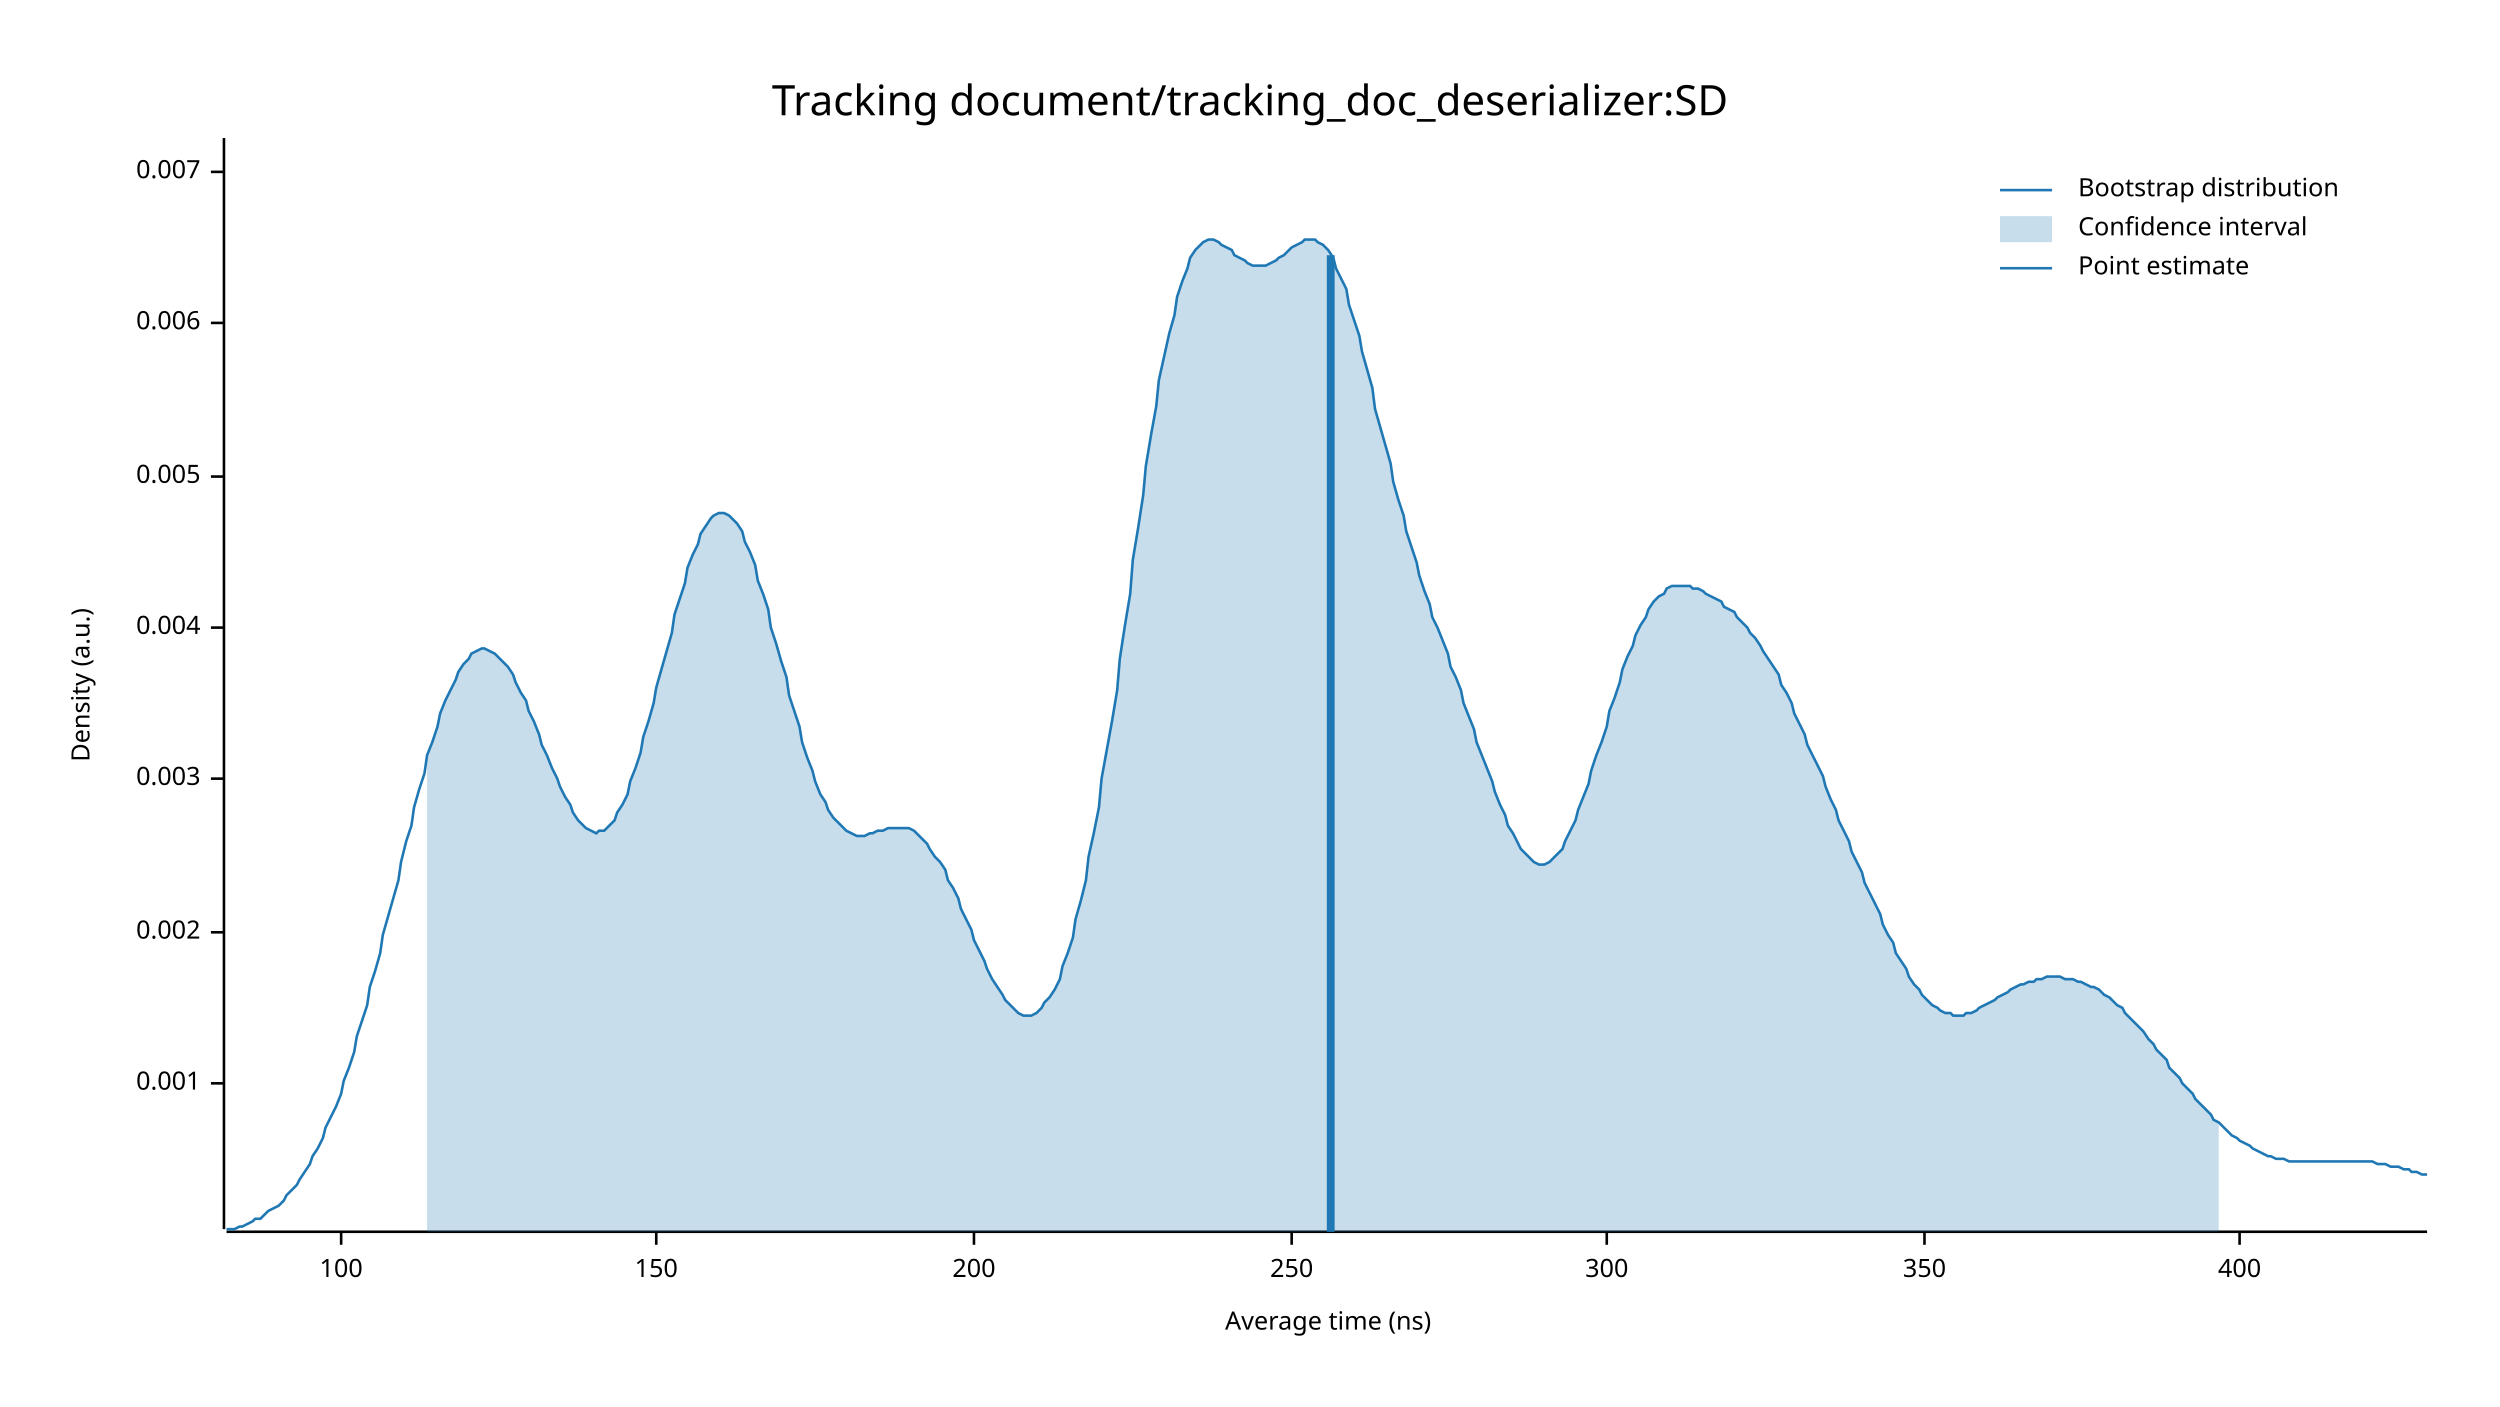
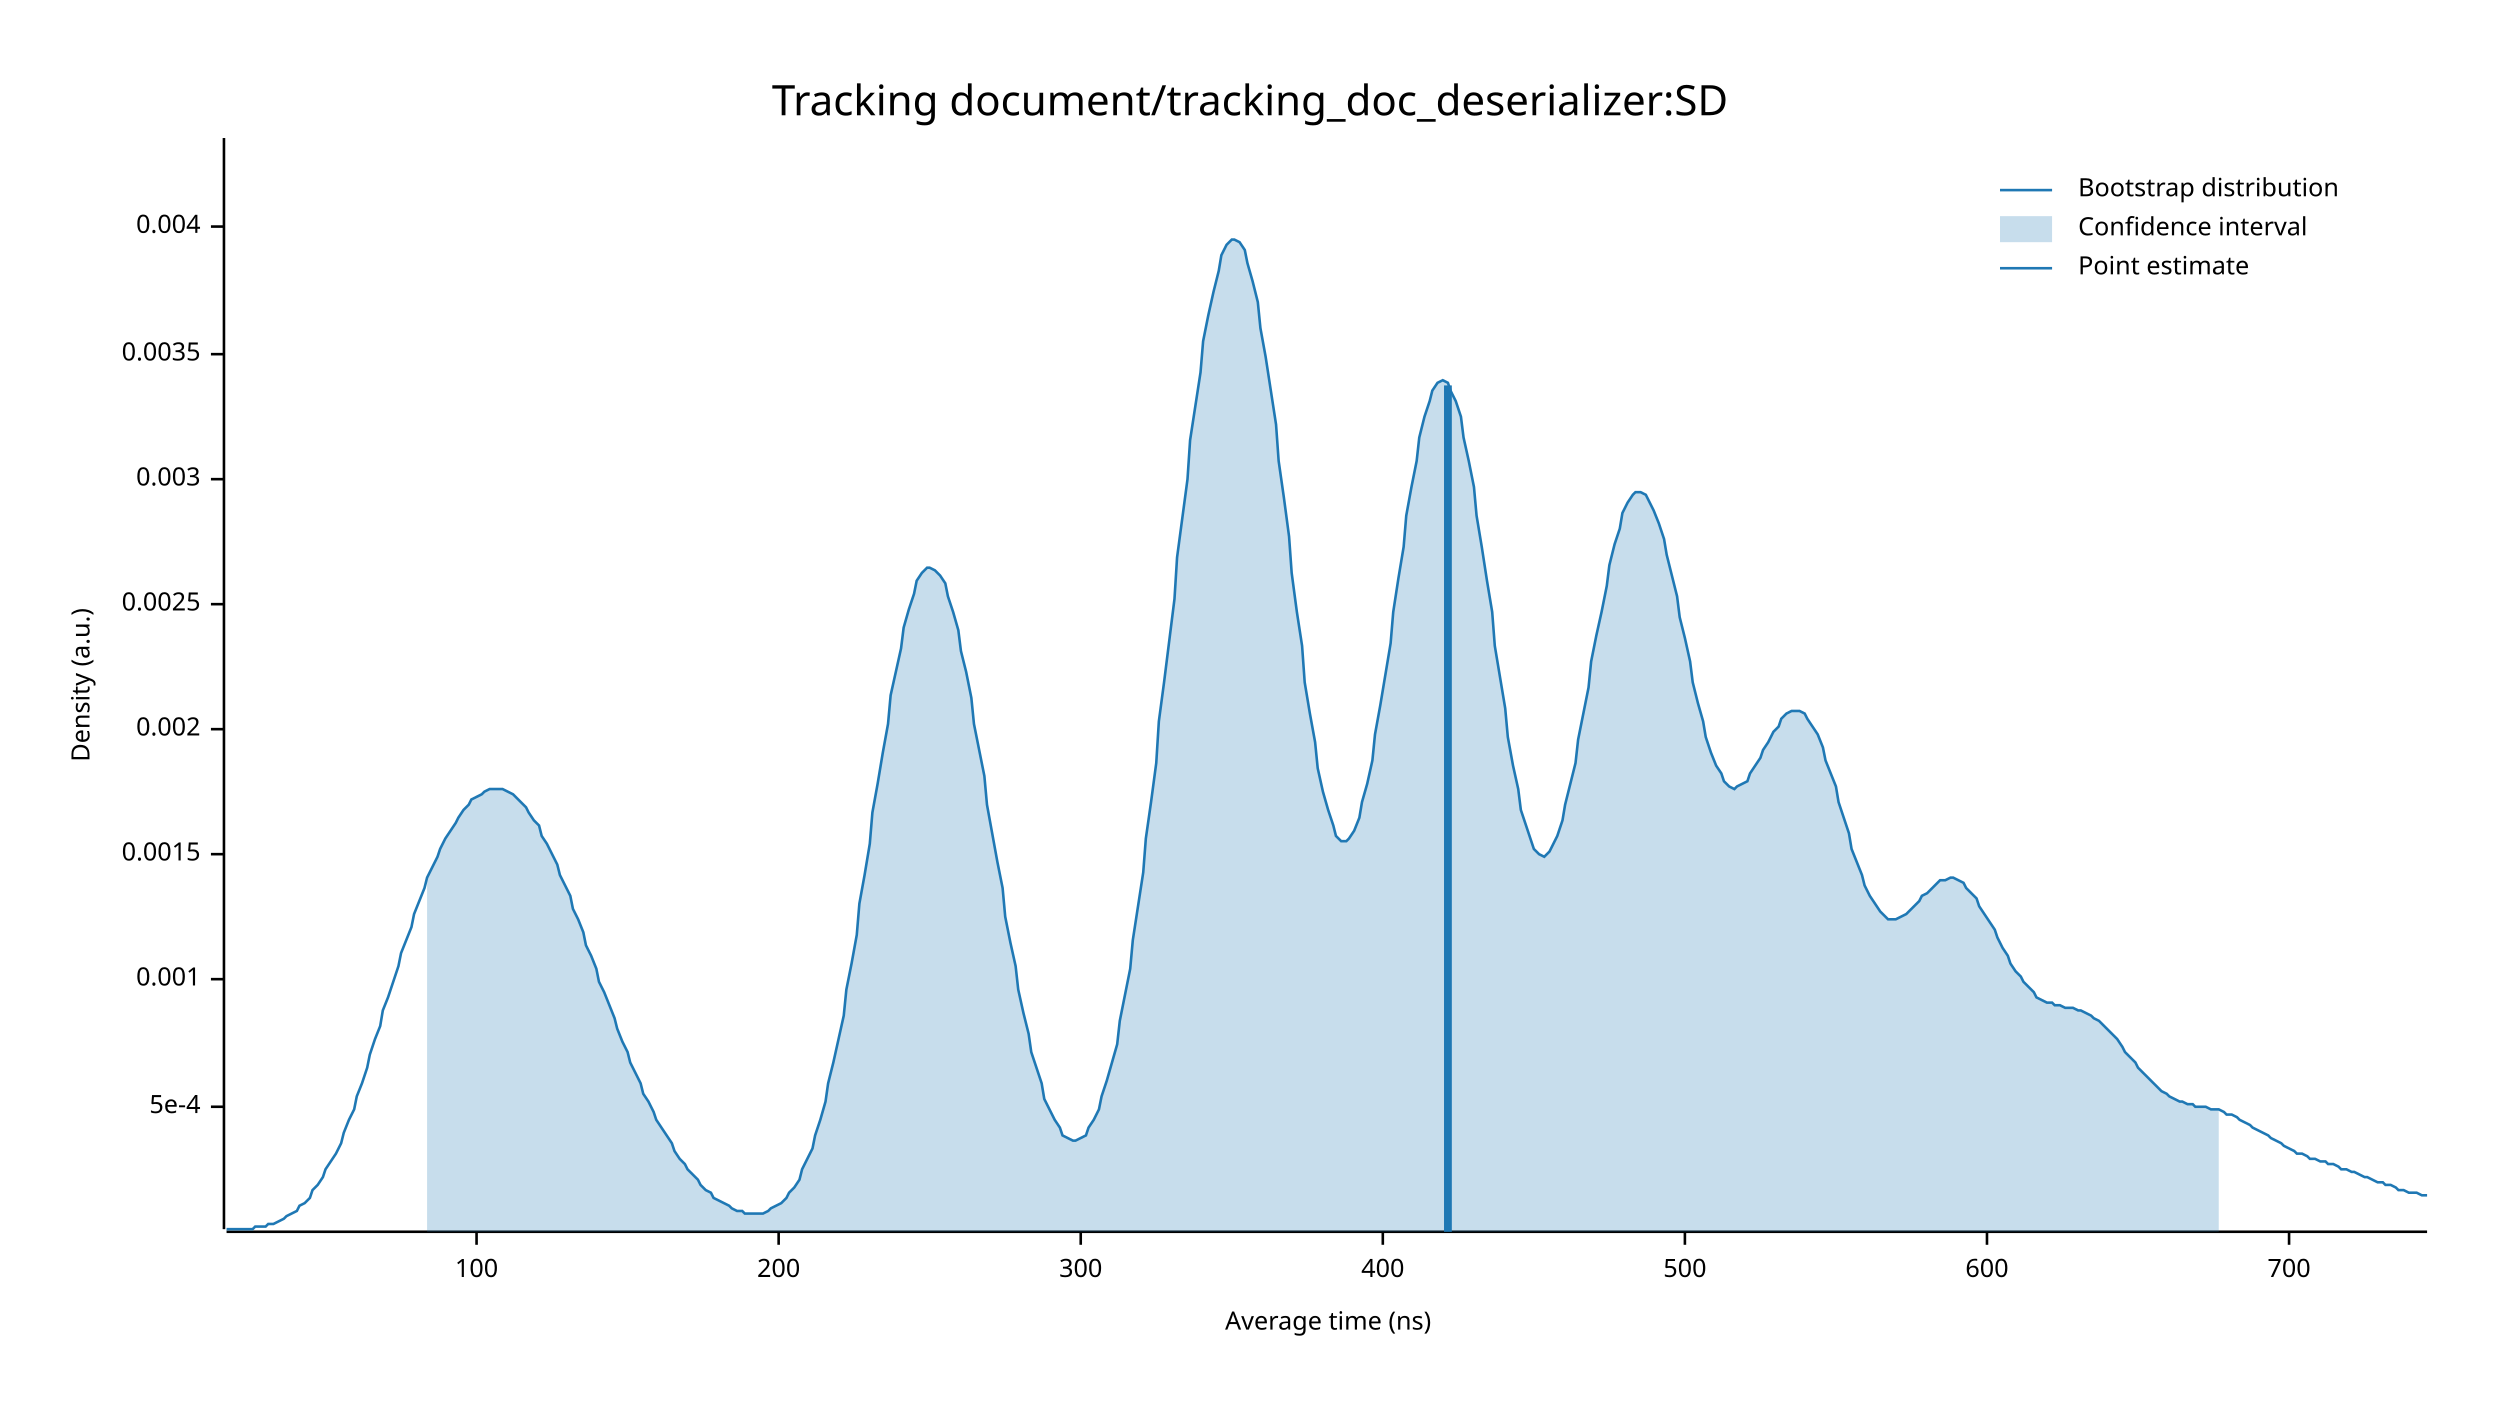
<svg xmlns="http://www.w3.org/2000/svg" width="960" height="540" viewBox="0 0 960 540">
  <text x="480" y="32" dy="0.76em" text-anchor="middle" font-family="sans-serif" font-size="16.129" opacity="1" fill="#000000">
Tracking document/tracking_doc_deserializer:SD
</text>
  <text x="27" y="263" dy="0.76em" text-anchor="middle" font-family="sans-serif" font-size="9.677" opacity="1" fill="#000000" transform="rotate(270, 27, 263)">
Density (a.u.)
</text>
  <text x="510" y="513" dy="-0.5ex" text-anchor="middle" font-family="sans-serif" font-size="9.677" opacity="1" fill="#000000">
Average time (ns)
</text>
  <polyline fill="none" opacity="1" stroke="#000000" stroke-width="1" points="86,53 86,472 " />
-   <text x="77" y="416" dy="0.5ex" text-anchor="end" font-family="sans-serif" font-size="9.677" opacity="1" fill="#000000">
+   <text x="77" y="425" dy="0.5ex" text-anchor="end" font-family="sans-serif" font-size="9.677" opacity="1" fill="#000000">
+ 5e-4
+ </text>
+   <polyline fill="none" opacity="1" stroke="#000000" stroke-width="1" points="81,425 86,425 " />
+   <text x="77" y="376" dy="0.5ex" text-anchor="end" font-family="sans-serif" font-size="9.677" opacity="1" fill="#000000">
0.001
</text>
-   <polyline fill="none" opacity="1" stroke="#000000" stroke-width="1" points="81,416 86,416 " />
-   <text x="77" y="358" dy="0.5ex" text-anchor="end" font-family="sans-serif" font-size="9.677" opacity="1" fill="#000000">
+   <polyline fill="none" opacity="1" stroke="#000000" stroke-width="1" points="81,376 86,376 " />
+   <text x="77" y="328" dy="0.5ex" text-anchor="end" font-family="sans-serif" font-size="9.677" opacity="1" fill="#000000">
+ 0.0015
+ </text>
+   <polyline fill="none" opacity="1" stroke="#000000" stroke-width="1" points="81,328 86,328 " />
+   <text x="77" y="280" dy="0.5ex" text-anchor="end" font-family="sans-serif" font-size="9.677" opacity="1" fill="#000000">
0.002
</text>
-   <polyline fill="none" opacity="1" stroke="#000000" stroke-width="1" points="81,358 86,358 " />
-   <text x="77" y="299" dy="0.5ex" text-anchor="end" font-family="sans-serif" font-size="9.677" opacity="1" fill="#000000">
+   <polyline fill="none" opacity="1" stroke="#000000" stroke-width="1" points="81,280 86,280 " />
+   <text x="77" y="232" dy="0.5ex" text-anchor="end" font-family="sans-serif" font-size="9.677" opacity="1" fill="#000000">
+ 0.0025
+ </text>
+   <polyline fill="none" opacity="1" stroke="#000000" stroke-width="1" points="81,232 86,232 " />
+   <text x="77" y="184" dy="0.5ex" text-anchor="end" font-family="sans-serif" font-size="9.677" opacity="1" fill="#000000">
0.003
</text>
-   <polyline fill="none" opacity="1" stroke="#000000" stroke-width="1" points="81,299 86,299 " />
-   <text x="77" y="241" dy="0.5ex" text-anchor="end" font-family="sans-serif" font-size="9.677" opacity="1" fill="#000000">
+   <polyline fill="none" opacity="1" stroke="#000000" stroke-width="1" points="81,184 86,184 " />
+   <text x="77" y="136" dy="0.5ex" text-anchor="end" font-family="sans-serif" font-size="9.677" opacity="1" fill="#000000">
+ 0.0035
+ </text>
+   <polyline fill="none" opacity="1" stroke="#000000" stroke-width="1" points="81,136 86,136 " />
+   <text x="77" y="87" dy="0.5ex" text-anchor="end" font-family="sans-serif" font-size="9.677" opacity="1" fill="#000000">
0.004
</text>
-   <polyline fill="none" opacity="1" stroke="#000000" stroke-width="1" points="81,241 86,241 " />
-   <text x="77" y="183" dy="0.5ex" text-anchor="end" font-family="sans-serif" font-size="9.677" opacity="1" fill="#000000">
- 0.005
- </text>
-   <polyline fill="none" opacity="1" stroke="#000000" stroke-width="1" points="81,183 86,183 " />
-   <text x="77" y="124" dy="0.5ex" text-anchor="end" font-family="sans-serif" font-size="9.677" opacity="1" fill="#000000">
- 0.006
- </text>
-   <polyline fill="none" opacity="1" stroke="#000000" stroke-width="1" points="81,124 86,124 " />
-   <text x="77" y="66" dy="0.5ex" text-anchor="end" font-family="sans-serif" font-size="9.677" opacity="1" fill="#000000">
- 0.007
- </text>
-   <polyline fill="none" opacity="1" stroke="#000000" stroke-width="1" points="81,66 86,66 " />
+   <polyline fill="none" opacity="1" stroke="#000000" stroke-width="1" points="81,87 86,87 " />
  <polyline fill="none" opacity="1" stroke="#000000" stroke-width="1" points="87,473 932,473 " />
-   <text x="131" y="483" dy="0.76em" text-anchor="middle" font-family="sans-serif" font-size="9.677" opacity="1" fill="#000000">
+   <text x="183" y="483" dy="0.76em" text-anchor="middle" font-family="sans-serif" font-size="9.677" opacity="1" fill="#000000">
100
</text>
-   <polyline fill="none" opacity="1" stroke="#000000" stroke-width="1" points="131,473 131,478 " />
-   <text x="252" y="483" dy="0.76em" text-anchor="middle" font-family="sans-serif" font-size="9.677" opacity="1" fill="#000000">
- 150
- </text>
-   <polyline fill="none" opacity="1" stroke="#000000" stroke-width="1" points="252,473 252,478 " />
-   <text x="374" y="483" dy="0.76em" text-anchor="middle" font-family="sans-serif" font-size="9.677" opacity="1" fill="#000000">
+   <polyline fill="none" opacity="1" stroke="#000000" stroke-width="1" points="183,473 183,478 " />
+   <text x="299" y="483" dy="0.76em" text-anchor="middle" font-family="sans-serif" font-size="9.677" opacity="1" fill="#000000">
200
</text>
-   <polyline fill="none" opacity="1" stroke="#000000" stroke-width="1" points="374,473 374,478 " />
-   <text x="496" y="483" dy="0.76em" text-anchor="middle" font-family="sans-serif" font-size="9.677" opacity="1" fill="#000000">
- 250
- </text>
-   <polyline fill="none" opacity="1" stroke="#000000" stroke-width="1" points="496,473 496,478 " />
-   <text x="617" y="483" dy="0.76em" text-anchor="middle" font-family="sans-serif" font-size="9.677" opacity="1" fill="#000000">
+   <polyline fill="none" opacity="1" stroke="#000000" stroke-width="1" points="299,473 299,478 " />
+   <text x="415" y="483" dy="0.76em" text-anchor="middle" font-family="sans-serif" font-size="9.677" opacity="1" fill="#000000">
300
</text>
-   <polyline fill="none" opacity="1" stroke="#000000" stroke-width="1" points="617,473 617,478 " />
-   <text x="739" y="483" dy="0.76em" text-anchor="middle" font-family="sans-serif" font-size="9.677" opacity="1" fill="#000000">
- 350
- </text>
-   <polyline fill="none" opacity="1" stroke="#000000" stroke-width="1" points="739,473 739,478 " />
-   <text x="860" y="483" dy="0.76em" text-anchor="middle" font-family="sans-serif" font-size="9.677" opacity="1" fill="#000000">
+   <polyline fill="none" opacity="1" stroke="#000000" stroke-width="1" points="415,473 415,478 " />
+   <text x="531" y="483" dy="0.76em" text-anchor="middle" font-family="sans-serif" font-size="9.677" opacity="1" fill="#000000">
400
</text>
-   <polyline fill="none" opacity="1" stroke="#000000" stroke-width="1" points="860,473 860,478 " />
-   <polyline fill="none" opacity="1" stroke="#1F78B4" stroke-width="1" points="87,472 88,472 90,472 92,471 93,471 95,470 97,469 98,468 100,468 102,466 103,465 105,464 107,463 109,461 110,459 112,457 114,455 115,453 117,450 119,447 120,444 122,441 124,437 125,433 127,429 129,425 131,420 132,415 134,410 136,404 137,398 139,392 141,386 142,379 144,373 146,366 147,359 149,352 151,345 153,338 154,331 156,323 158,317 159,310 161,303 163,297 164,290 166,285 168,279 169,274 171,269 173,265 175,261 176,258 178,255 180,253 181,251 183,250 185,249 186,249 188,250 190,251 191,252 193,254 195,256 197,259 198,262 200,266 202,269 203,273 205,277 207,282 208,286 210,290 212,295 214,299 215,302 217,306 219,309 220,312 222,315 224,317 225,318 227,319 229,320 230,319 232,319 234,317 236,315 237,312 239,309 241,305 242,300 244,295 246,289 247,283 249,277 251,270 252,264 254,257 256,250 258,243 259,236 261,230 263,224 264,218 266,213 268,209 269,205 271,202 273,199 274,198 276,197 278,197 280,198 281,199 283,201 285,204 286,208 288,212 290,217 291,223 293,228 295,234 296,241 298,247 300,254 302,260 303,267 305,273 307,279 308,285 310,291 312,296 313,300 315,305 317,308 318,311 320,314 322,316 324,318 325,319 327,320 329,321 330,321 332,321 334,320 335,320 337,319 339,319 341,318 342,318 344,318 346,318 347,318 349,318 351,319 352,320 354,322 356,324 357,326 359,329 361,331 363,334 364,338 366,341 368,345 369,349 371,353 373,357 374,361 376,365 378,369 379,372 381,376 383,379 385,382 386,384 388,386 390,388 391,389 393,390 395,390 396,390 398,389 400,387 401,385 403,383 405,380 407,376 408,371 410,366 412,360 413,353 415,346 417,338 418,329 420,320 422,310 423,299 425,288 427,277 429,265 430,253 432,240 434,228 435,215 437,203 439,190 440,179 442,167 444,156 445,146 447,137 449,128 451,121 452,114 454,108 456,103 457,99 459,96 461,94 462,93 464,92 466,92 468,93 469,94 471,95 473,96 474,98 476,99 478,100 479,101 481,102 483,102 484,102 486,102 488,101 490,100 491,99 493,98 495,96 496,95 498,94 500,93 501,92 503,92 505,92 506,93 508,94 510,96 512,99 513,103 515,107 517,111 518,117 520,123 522,129 523,135 525,142 527,149 528,157 530,164 532,171 534,178 535,185 537,192 539,198 540,204 542,210 544,216 545,221 547,227 549,232 550,237 552,241 554,246 556,251 557,256 559,260 561,265 562,270 564,275 566,280 567,285 569,290 571,295 573,300 574,304 576,309 578,313 579,317 581,320 583,324 584,326 586,328 588,330 589,331 591,332 593,332 595,331 596,330 598,328 600,326 601,323 603,319 605,315 606,311 608,306 610,301 611,296 613,290 615,285 617,279 618,273 620,268 622,262 623,257 625,252 627,248 628,244 630,240 632,237 633,234 635,231 637,229 639,228 640,226 642,225 644,225 645,225 647,225 649,225 650,226 652,226 654,227 655,228 657,229 659,230 661,231 662,233 664,234 666,235 667,237 669,239 671,241 672,243 674,245 676,248 677,250 679,253 681,256 683,259 684,263 686,266 688,270 689,274 691,278 693,282 694,286 696,290 698,294 700,298 701,302 703,307 705,311 706,315 708,319 710,323 711,327 713,331 715,335 716,339 718,343 720,347 722,351 723,355 725,359 727,362 728,366 730,369 732,372 733,375 735,378 737,380 738,382 740,384 742,386 744,387 745,388 747,389 749,389 750,390 752,390 754,390 755,389 757,389 759,388 760,387 762,386 764,385 766,384 767,383 769,382 771,381 772,380 774,379 776,378 777,378 779,377 781,377 782,376 784,376 786,375 788,375 789,375 791,375 793,376 794,376 796,376 798,377 799,377 801,378 803,379 804,379 806,380 808,382 810,383 811,384 813,386 815,387 816,389 818,391 820,393 821,394 823,396 825,399 827,401 828,403 830,405 832,407 833,410 835,412 837,414 838,416 840,418 842,420 843,422 845,424 847,426 849,428 850,430 852,431 854,433 855,434 857,436 859,437 860,438 862,439 864,440 865,441 867,442 869,443 871,444 872,444 874,445 876,445 877,445 879,446 881,446 882,446 884,446 886,446 887,446 889,446 891,446 893,446 894,446 896,446 898,446 899,446 901,446 903,446 904,446 906,446 908,446 909,446 911,446 913,447 915,447 916,447 918,448 920,448 921,448 923,449 925,449 926,450 928,450 930,451 932,451 " />
-   <polygon opacity="0.25" fill="#1F78B4" points="164,290 166,285 168,279 169,274 171,269 173,265 175,261 176,258 178,255 180,253 181,251 183,250 185,249 186,249 188,250 190,251 191,252 193,254 195,256 197,259 198,262 200,266 202,269 203,273 205,277 207,282 208,286 210,290 212,295 214,299 215,302 217,306 219,309 220,312 222,315 224,317 225,318 227,319 229,320 230,319 232,319 234,317 236,315 237,312 239,309 241,305 242,300 244,295 246,289 247,283 249,277 251,270 252,264 254,257 256,250 258,243 259,236 261,230 263,224 264,218 266,213 268,209 269,205 271,202 273,199 274,198 276,197 278,197 280,198 281,199 283,201 285,204 286,208 288,212 290,217 291,223 293,228 295,234 296,241 298,247 300,254 302,260 303,267 305,273 307,279 308,285 310,291 312,296 313,300 315,305 317,308 318,311 320,314 322,316 324,318 325,319 327,320 329,321 330,321 332,321 334,320 335,320 337,319 339,319 341,318 342,318 344,318 346,318 347,318 349,318 351,319 352,320 354,322 356,324 357,326 359,329 361,331 363,334 364,338 366,341 368,345 369,349 371,353 373,357 374,361 376,365 378,369 379,372 381,376 383,379 385,382 386,384 388,386 390,388 391,389 393,390 395,390 396,390 398,389 400,387 401,385 403,383 405,380 407,376 408,371 410,366 412,360 413,353 415,346 417,338 418,329 420,320 422,310 423,299 425,288 427,277 429,265 430,253 432,240 434,228 435,215 437,203 439,190 440,179 442,167 444,156 445,146 447,137 449,128 451,121 452,114 454,108 456,103 457,99 459,96 461,94 462,93 464,92 466,92 468,93 469,94 471,95 473,96 474,98 476,99 478,100 479,101 481,102 483,102 484,102 486,102 488,101 490,100 491,99 493,98 495,96 496,95 498,94 500,93 501,92 503,92 505,92 506,93 508,94 510,96 512,99 513,103 515,107 517,111 518,117 520,123 522,129 523,135 525,142 527,149 528,157 530,164 532,171 534,178 535,185 537,192 539,198 540,204 542,210 544,216 545,221 547,227 549,232 550,237 552,241 554,246 556,251 557,256 559,260 561,265 562,270 564,275 566,280 567,285 569,290 571,295 573,300 574,304 576,309 578,313 579,317 581,320 583,324 584,326 586,328 588,330 589,331 591,332 593,332 595,331 596,330 598,328 600,326 601,323 603,319 605,315 606,311 608,306 610,301 611,296 613,290 615,285 617,279 618,273 620,268 622,262 623,257 625,252 627,248 628,244 630,240 632,237 633,234 635,231 637,229 639,228 640,226 642,225 644,225 645,225 647,225 649,225 650,226 652,226 654,227 655,228 657,229 659,230 661,231 662,233 664,234 666,235 667,237 669,239 671,241 672,243 674,245 676,248 677,250 679,253 681,256 683,259 684,263 686,266 688,270 689,274 691,278 693,282 694,286 696,290 698,294 700,298 701,302 703,307 705,311 706,315 708,319 710,323 711,327 713,331 715,335 716,339 718,343 720,347 722,351 723,355 725,359 727,362 728,366 730,369 732,372 733,375 735,378 737,380 738,382 740,384 742,386 744,387 745,388 747,389 749,389 750,390 752,390 754,390 755,389 757,389 759,388 760,387 762,386 764,385 766,384 767,383 769,382 771,381 772,380 774,379 776,378 777,378 779,377 781,377 782,376 784,376 786,375 788,375 789,375 791,375 793,376 794,376 796,376 798,377 799,377 801,378 803,379 804,379 806,380 808,382 810,383 811,384 813,386 815,387 816,389 818,391 820,393 821,394 823,396 825,399 827,401 828,403 830,405 832,407 833,410 835,412 837,414 838,416 840,418 842,420 843,422 845,424 847,426 849,428 850,430 852,431 852,473 164,473 " />
-   <polyline fill="none" opacity="1" stroke="#1F78B4" stroke-width="3" points="511,473 511,98 " />
+   <polyline fill="none" opacity="1" stroke="#000000" stroke-width="1" points="531,473 531,478 " />
+   <text x="647" y="483" dy="0.76em" text-anchor="middle" font-family="sans-serif" font-size="9.677" opacity="1" fill="#000000">
+ 500
+ </text>
+   <polyline fill="none" opacity="1" stroke="#000000" stroke-width="1" points="647,473 647,478 " />
+   <text x="763" y="483" dy="0.76em" text-anchor="middle" font-family="sans-serif" font-size="9.677" opacity="1" fill="#000000">
+ 600
+ </text>
+   <polyline fill="none" opacity="1" stroke="#000000" stroke-width="1" points="763,473 763,478 " />
+   <text x="879" y="483" dy="0.76em" text-anchor="middle" font-family="sans-serif" font-size="9.677" opacity="1" fill="#000000">
+ 700
+ </text>
+   <polyline fill="none" opacity="1" stroke="#000000" stroke-width="1" points="879,473 879,478 " />
+   <polyline fill="none" opacity="1" stroke="#1F78B4" stroke-width="1" points="87,472 88,472 90,472 92,472 93,472 95,472 97,472 98,471 100,471 102,471 103,470 105,470 107,469 109,468 110,467 112,466 114,465 115,463 117,462 119,460 120,457 122,455 124,452 125,449 127,446 129,443 131,439 132,435 134,430 136,426 137,421 139,416 141,410 142,405 144,399 146,394 147,388 149,383 151,377 153,371 154,366 156,361 158,356 159,351 161,346 163,341 164,337 166,333 168,329 169,326 171,322 173,319 175,316 176,314 178,311 180,309 181,307 183,306 185,305 186,304 188,303 190,303 191,303 193,303 195,304 197,305 198,306 200,308 202,310 203,312 205,315 207,317 208,321 210,324 212,328 214,332 215,336 217,340 219,344 220,349 222,353 224,358 225,363 227,367 229,372 230,377 232,381 234,386 236,391 237,395 239,400 241,404 242,408 244,412 246,416 247,420 249,423 251,427 252,430 254,433 256,436 258,439 259,442 261,445 263,447 264,449 266,451 268,453 269,455 271,457 273,458 274,460 276,461 278,462 280,463 281,464 283,465 285,465 286,466 288,466 290,466 291,466 293,466 295,465 296,464 298,463 300,462 302,460 303,458 305,456 307,453 308,449 310,445 312,441 313,436 315,430 317,423 318,416 320,408 322,399 324,390 325,380 327,370 329,359 330,347 332,336 334,324 335,312 337,301 339,289 341,278 342,267 344,258 346,249 347,241 349,234 351,228 352,223 354,220 356,218 357,218 359,219 361,221 363,224 364,229 366,235 368,242 369,250 371,258 373,268 374,278 376,288 378,298 379,309 381,320 383,331 385,341 386,352 388,362 390,371 391,380 393,389 395,397 396,404 398,410 400,416 401,422 403,426 405,430 407,433 408,436 410,437 412,438 413,438 415,437 417,436 418,433 420,430 422,426 423,421 425,415 427,408 429,401 430,392 432,382 434,372 435,361 437,348 439,335 440,322 442,308 444,293 445,277 447,262 449,246 451,230 452,214 454,199 456,184 457,169 459,156 461,143 462,131 464,121 466,112 468,104 469,98 471,94 473,92 474,92 476,93 478,96 479,101 481,108 483,116 484,126 486,137 488,150 490,163 491,177 493,191 495,206 496,220 498,235 500,248 501,262 503,274 505,285 506,295 508,304 510,311 512,317 513,321 515,323 517,323 518,322 520,319 522,314 523,308 525,301 527,292 528,282 530,271 532,259 534,247 535,235 537,222 539,210 540,198 542,187 544,177 545,168 547,160 549,154 550,150 552,147 554,146 556,147 557,150 559,154 561,160 562,168 564,177 566,187 567,198 569,210 571,223 573,235 574,248 576,260 578,272 579,283 581,294 583,303 584,311 586,317 588,323 589,326 591,328 593,329 595,327 596,325 598,321 600,315 601,309 603,301 605,293 606,284 608,274 610,264 611,254 613,244 615,235 617,225 618,217 620,209 622,203 623,197 625,193 627,190 628,189 630,189 632,190 633,192 635,196 637,201 639,207 640,213 642,221 644,229 645,237 647,245 649,254 650,262 652,270 654,277 655,283 657,289 659,294 661,297 662,300 664,302 666,303 667,302 669,301 671,300 672,297 674,294 676,291 677,288 679,285 681,281 683,279 684,276 686,274 688,273 689,273 691,273 693,274 694,276 696,279 698,282 700,287 701,292 703,297 705,302 706,308 708,314 710,320 711,326 713,331 715,336 716,340 718,344 720,347 722,350 723,351 725,353 727,353 728,353 730,352 732,351 733,350 735,348 737,346 738,344 740,343 742,341 744,339 745,338 747,338 749,337 750,337 752,338 754,339 755,341 757,343 759,345 760,348 762,351 764,354 766,357 767,360 769,364 771,367 772,370 774,373 776,375 777,377 779,379 781,381 782,383 784,384 786,385 788,385 789,386 791,386 793,387 794,387 796,387 798,388 799,388 801,389 803,390 804,391 806,392 808,394 810,396 811,397 813,399 815,402 816,404 818,406 820,408 821,410 823,412 825,414 827,416 828,417 830,419 832,420 833,421 835,422 837,423 838,423 840,424 842,424 843,425 845,425 847,425 849,426 850,426 852,426 854,427 855,428 857,428 859,429 860,430 862,431 864,432 865,433 867,434 869,435 871,436 872,437 874,438 876,439 877,440 879,441 881,442 882,443 884,443 886,444 887,445 889,445 891,446 893,446 894,447 896,447 898,448 899,449 901,449 903,450 904,450 906,451 908,452 909,452 911,453 913,454 915,454 916,455 918,455 920,456 921,457 923,457 925,458 926,458 928,458 930,459 932,459 " />
+   <polygon opacity="0.25" fill="#1F78B4" points="164,337 166,333 168,329 169,326 171,322 173,319 175,316 176,314 178,311 180,309 181,307 183,306 185,305 186,304 188,303 190,303 191,303 193,303 195,304 197,305 198,306 200,308 202,310 203,312 205,315 207,317 208,321 210,324 212,328 214,332 215,336 217,340 219,344 220,349 222,353 224,358 225,363 227,367 229,372 230,377 232,381 234,386 236,391 237,395 239,400 241,404 242,408 244,412 246,416 247,420 249,423 251,427 252,430 254,433 256,436 258,439 259,442 261,445 263,447 264,449 266,451 268,453 269,455 271,457 273,458 274,460 276,461 278,462 280,463 281,464 283,465 285,465 286,466 288,466 290,466 291,466 293,466 295,465 296,464 298,463 300,462 302,460 303,458 305,456 307,453 308,449 310,445 312,441 313,436 315,430 317,423 318,416 320,408 322,399 324,390 325,380 327,370 329,359 330,347 332,336 334,324 335,312 337,301 339,289 341,278 342,267 344,258 346,249 347,241 349,234 351,228 352,223 354,220 356,218 357,218 359,219 361,221 363,224 364,229 366,235 368,242 369,250 371,258 373,268 374,278 376,288 378,298 379,309 381,320 383,331 385,341 386,352 388,362 390,371 391,380 393,389 395,397 396,404 398,410 400,416 401,422 403,426 405,430 407,433 408,436 410,437 412,438 413,438 415,437 417,436 418,433 420,430 422,426 423,421 425,415 427,408 429,401 430,392 432,382 434,372 435,361 437,348 439,335 440,322 442,308 444,293 445,277 447,262 449,246 451,230 452,214 454,199 456,184 457,169 459,156 461,143 462,131 464,121 466,112 468,104 469,98 471,94 473,92 474,92 476,93 478,96 479,101 481,108 483,116 484,126 486,137 488,150 490,163 491,177 493,191 495,206 496,220 498,235 500,248 501,262 503,274 505,285 506,295 508,304 510,311 512,317 513,321 515,323 517,323 518,322 520,319 522,314 523,308 525,301 527,292 528,282 530,271 532,259 534,247 535,235 537,222 539,210 540,198 542,187 544,177 545,168 547,160 549,154 550,150 552,147 554,146 556,147 557,150 559,154 561,160 562,168 564,177 566,187 567,198 569,210 571,223 573,235 574,248 576,260 578,272 579,283 581,294 583,303 584,311 586,317 588,323 589,326 591,328 593,329 595,327 596,325 598,321 600,315 601,309 603,301 605,293 606,284 608,274 610,264 611,254 613,244 615,235 617,225 618,217 620,209 622,203 623,197 625,193 627,190 628,189 630,189 632,190 633,192 635,196 637,201 639,207 640,213 642,221 644,229 645,237 647,245 649,254 650,262 652,270 654,277 655,283 657,289 659,294 661,297 662,300 664,302 666,303 667,302 669,301 671,300 672,297 674,294 676,291 677,288 679,285 681,281 683,279 684,276 686,274 688,273 689,273 691,273 693,274 694,276 696,279 698,282 700,287 701,292 703,297 705,302 706,308 708,314 710,320 711,326 713,331 715,336 716,340 718,344 720,347 722,350 723,351 725,353 727,353 728,353 730,352 732,351 733,350 735,348 737,346 738,344 740,343 742,341 744,339 745,338 747,338 749,337 750,337 752,338 754,339 755,341 757,343 759,345 760,348 762,351 764,354 766,357 767,360 769,364 771,367 772,370 774,373 776,375 777,377 779,379 781,381 782,383 784,384 786,385 788,385 789,386 791,386 793,387 794,387 796,387 798,388 799,388 801,389 803,390 804,391 806,392 808,394 810,396 811,397 813,399 815,402 816,404 818,406 820,408 821,410 823,412 825,414 827,416 828,417 830,419 832,420 833,421 835,422 837,423 838,423 840,424 842,424 843,425 845,425 847,425 849,426 850,426 852,426 852,473 164,473 " />
+   <polyline fill="none" opacity="1" stroke="#1F78B4" stroke-width="3" points="556,473 556,148 " />
  <text x="798" y="68" dy="0.76em" text-anchor="start" font-family="sans-serif" font-size="9.677" opacity="1" fill="#000000">
Bootstrap distribution
</text>
  <text x="798" y="83" dy="0.76em" text-anchor="start" font-family="sans-serif" font-size="9.677" opacity="1" fill="#000000">
Confidence interval
</text>
  <text x="798" y="98" dy="0.76em" text-anchor="start" font-family="sans-serif" font-size="9.677" opacity="1" fill="#000000">
Point estimate
</text>
  <polyline fill="none" opacity="1" stroke="#1F78B4" stroke-width="1" points="768,73 788,73 " />
  <rect x="768" y="83" width="20" height="10" opacity="0.25" fill="#1F78B4" stroke="none" />
  <polyline fill="none" opacity="1" stroke="#1F78B4" stroke-width="1" points="768,103 788,103 " />
</svg>
